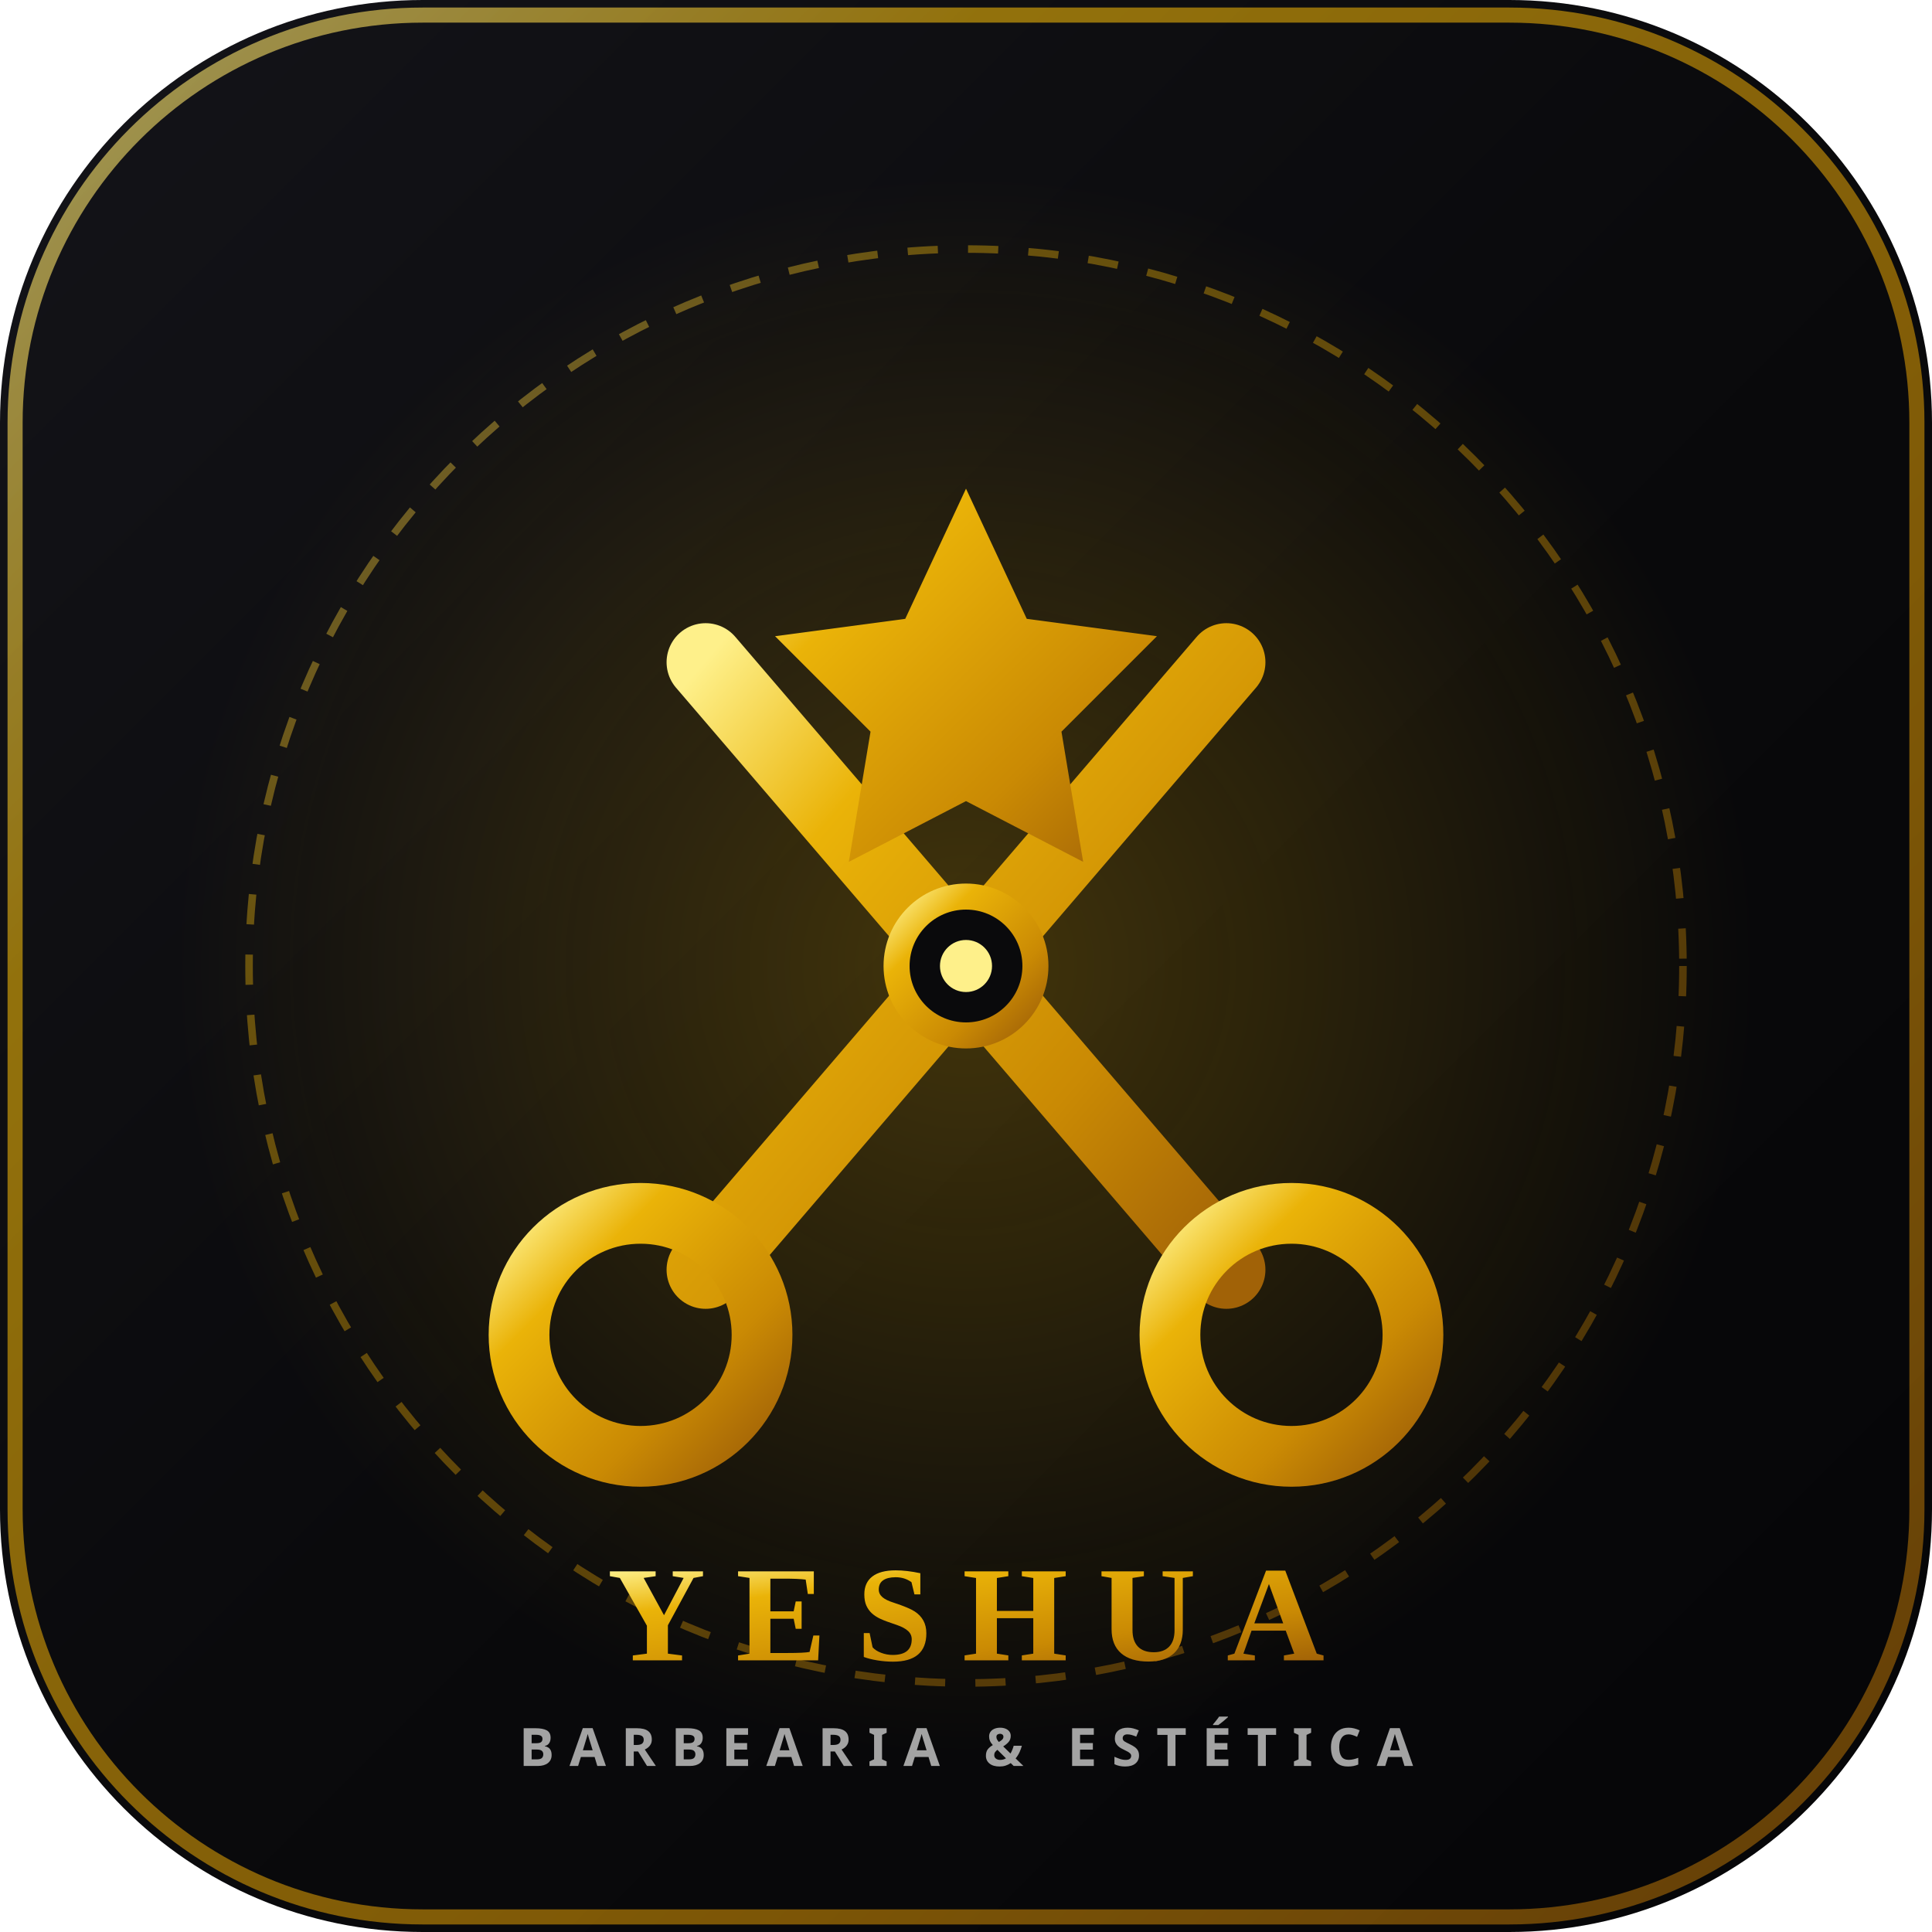
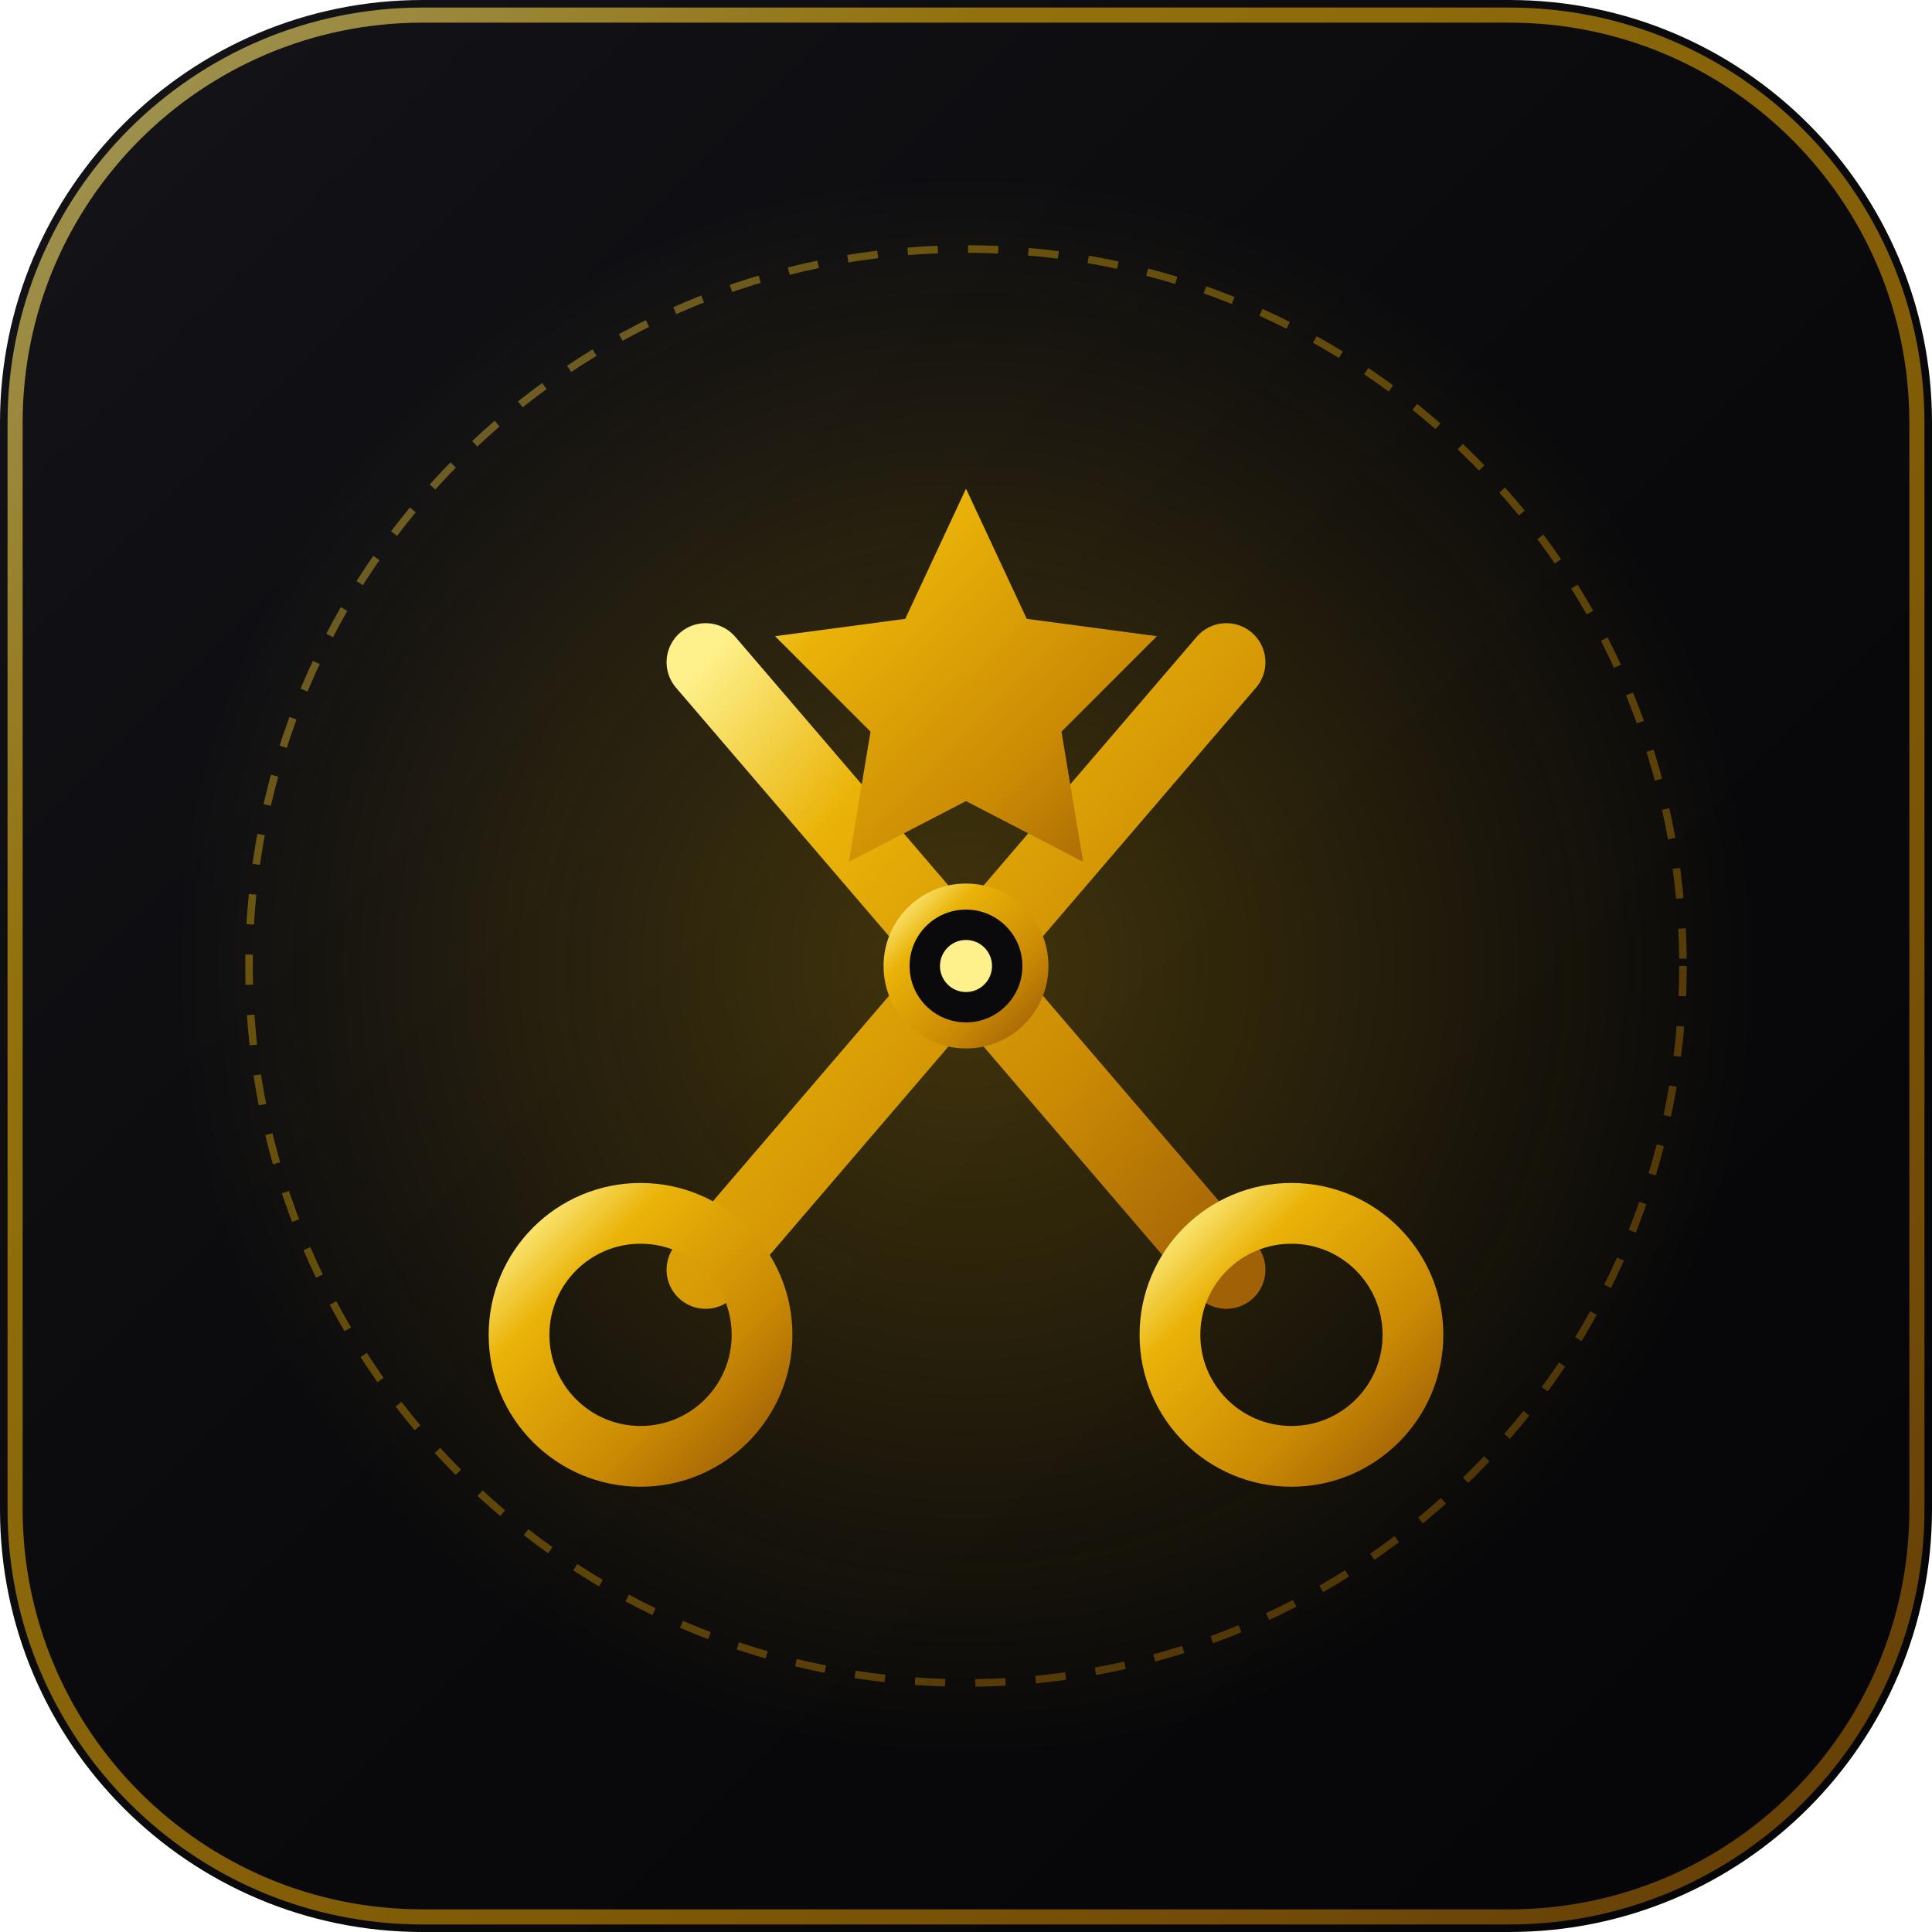
<svg xmlns="http://www.w3.org/2000/svg" viewBox="0 0 512 512" width="512" height="512">
  <defs>
    <linearGradient id="bgGrad" x1="0%" y1="0%" x2="100%" y2="100%">
      <stop offset="0%" stop-color="#141419" />
      <stop offset="50%" stop-color="#0a0a0c" />
      <stop offset="100%" stop-color="#050507" />
    </linearGradient>
    <linearGradient id="goldGrad" x1="0%" y1="0%" x2="100%" y2="100%">
      <stop offset="0%" stop-color="#fef08a" />
      <stop offset="25%" stop-color="#eab308" />
      <stop offset="70%" stop-color="#ca8a04" />
      <stop offset="100%" stop-color="#a16207" />
    </linearGradient>
    <radialGradient id="glowGrad" cx="50%" cy="50%" r="50%">
      <stop offset="0%" stop-color="#eab308" stop-opacity="0.25" />
      <stop offset="100%" stop-color="#eab308" stop-opacity="0" />
    </radialGradient>
  </defs>
  <rect width="512" height="512" rx="112" fill="url(#bgGrad)" />
  <rect width="504" height="504" x="4" y="4" rx="108" fill="none" stroke="url(#goldGrad)" stroke-width="4" opacity="0.6" />
  <circle cx="256" cy="256" r="210" fill="url(#glowGrad)" />
  <circle cx="256" cy="256" r="190" fill="none" stroke="url(#goldGrad)" stroke-width="2" stroke-dasharray="8 8" opacity="0.4" />
  <g transform="translate(256, 256) scale(1.15)">
    <path d="M-60,70 L60,-70" stroke="url(#goldGrad)" stroke-width="18" stroke-linecap="round" />
    <path d="M60,70 L-60,-70" stroke="url(#goldGrad)" stroke-width="18" stroke-linecap="round" />
    <circle cx="0" cy="0" r="16" fill="#0a0a0c" stroke="url(#goldGrad)" stroke-width="6" />
    <circle cx="0" cy="0" r="6" fill="#fef08a" />
    <circle cx="-75" cy="85" r="28" fill="none" stroke="url(#goldGrad)" stroke-width="14" />
    <circle cx="75" cy="85" r="28" fill="none" stroke="url(#goldGrad)" stroke-width="14" />
    <path d="M0,-110 L14,-80 L44,-76 L22,-54 L27,-24 L0,-38 L-27,-24 L-22,-54 L-44,-76 L-14,-80 Z" fill="url(#goldGrad)" />
  </g>
-   <text x="256" y="440" font-family="'Cinzel', 'Times New Roman', serif" font-size="36" font-weight="700" letter-spacing="8" fill="url(#goldGrad)" text-anchor="middle">YESHUA</text>
-   <text x="256" y="468" font-family="sans-serif" font-size="14" font-weight="600" letter-spacing="4" fill="#a3a3a3" text-anchor="middle">BARBEARIA &amp; ESTÉTICA</text>
</svg>
